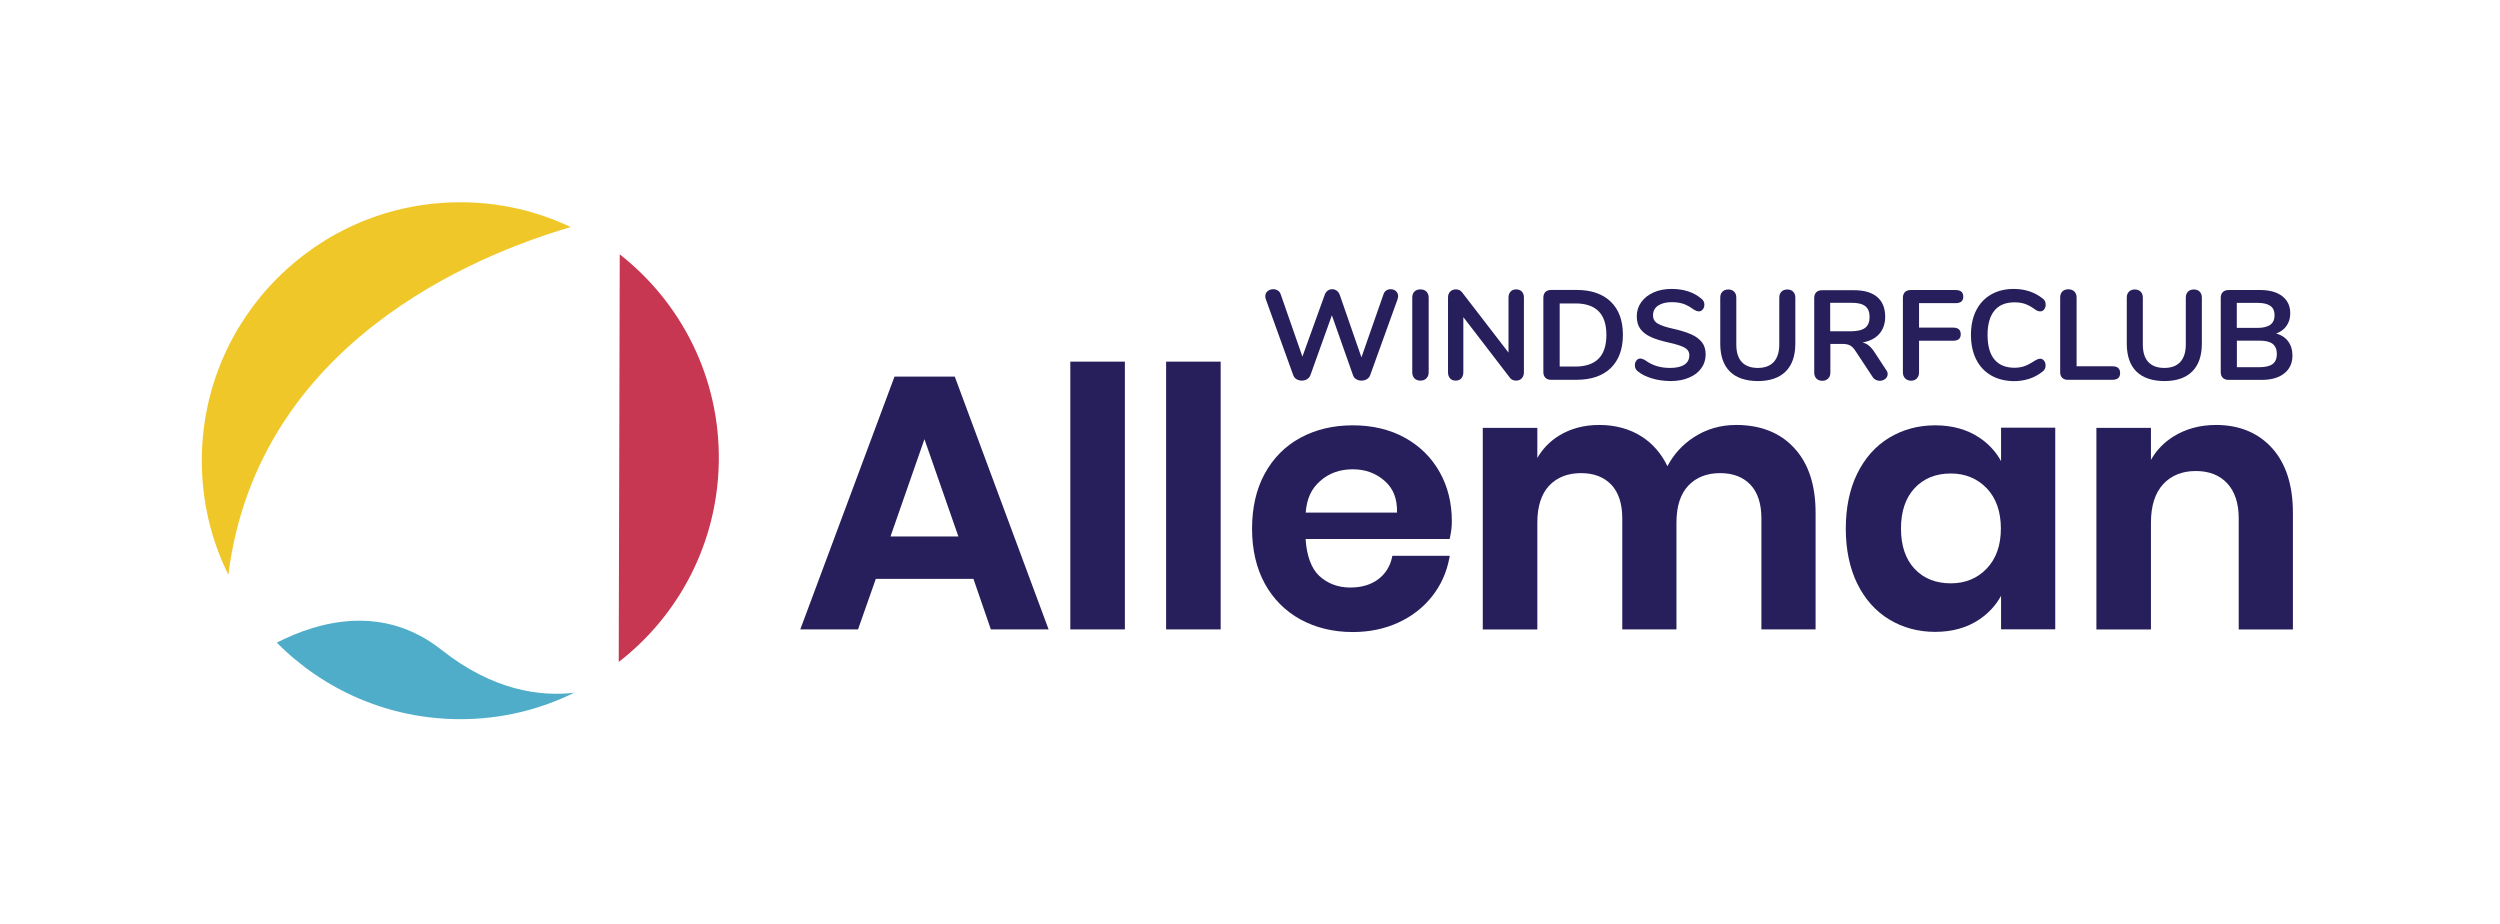
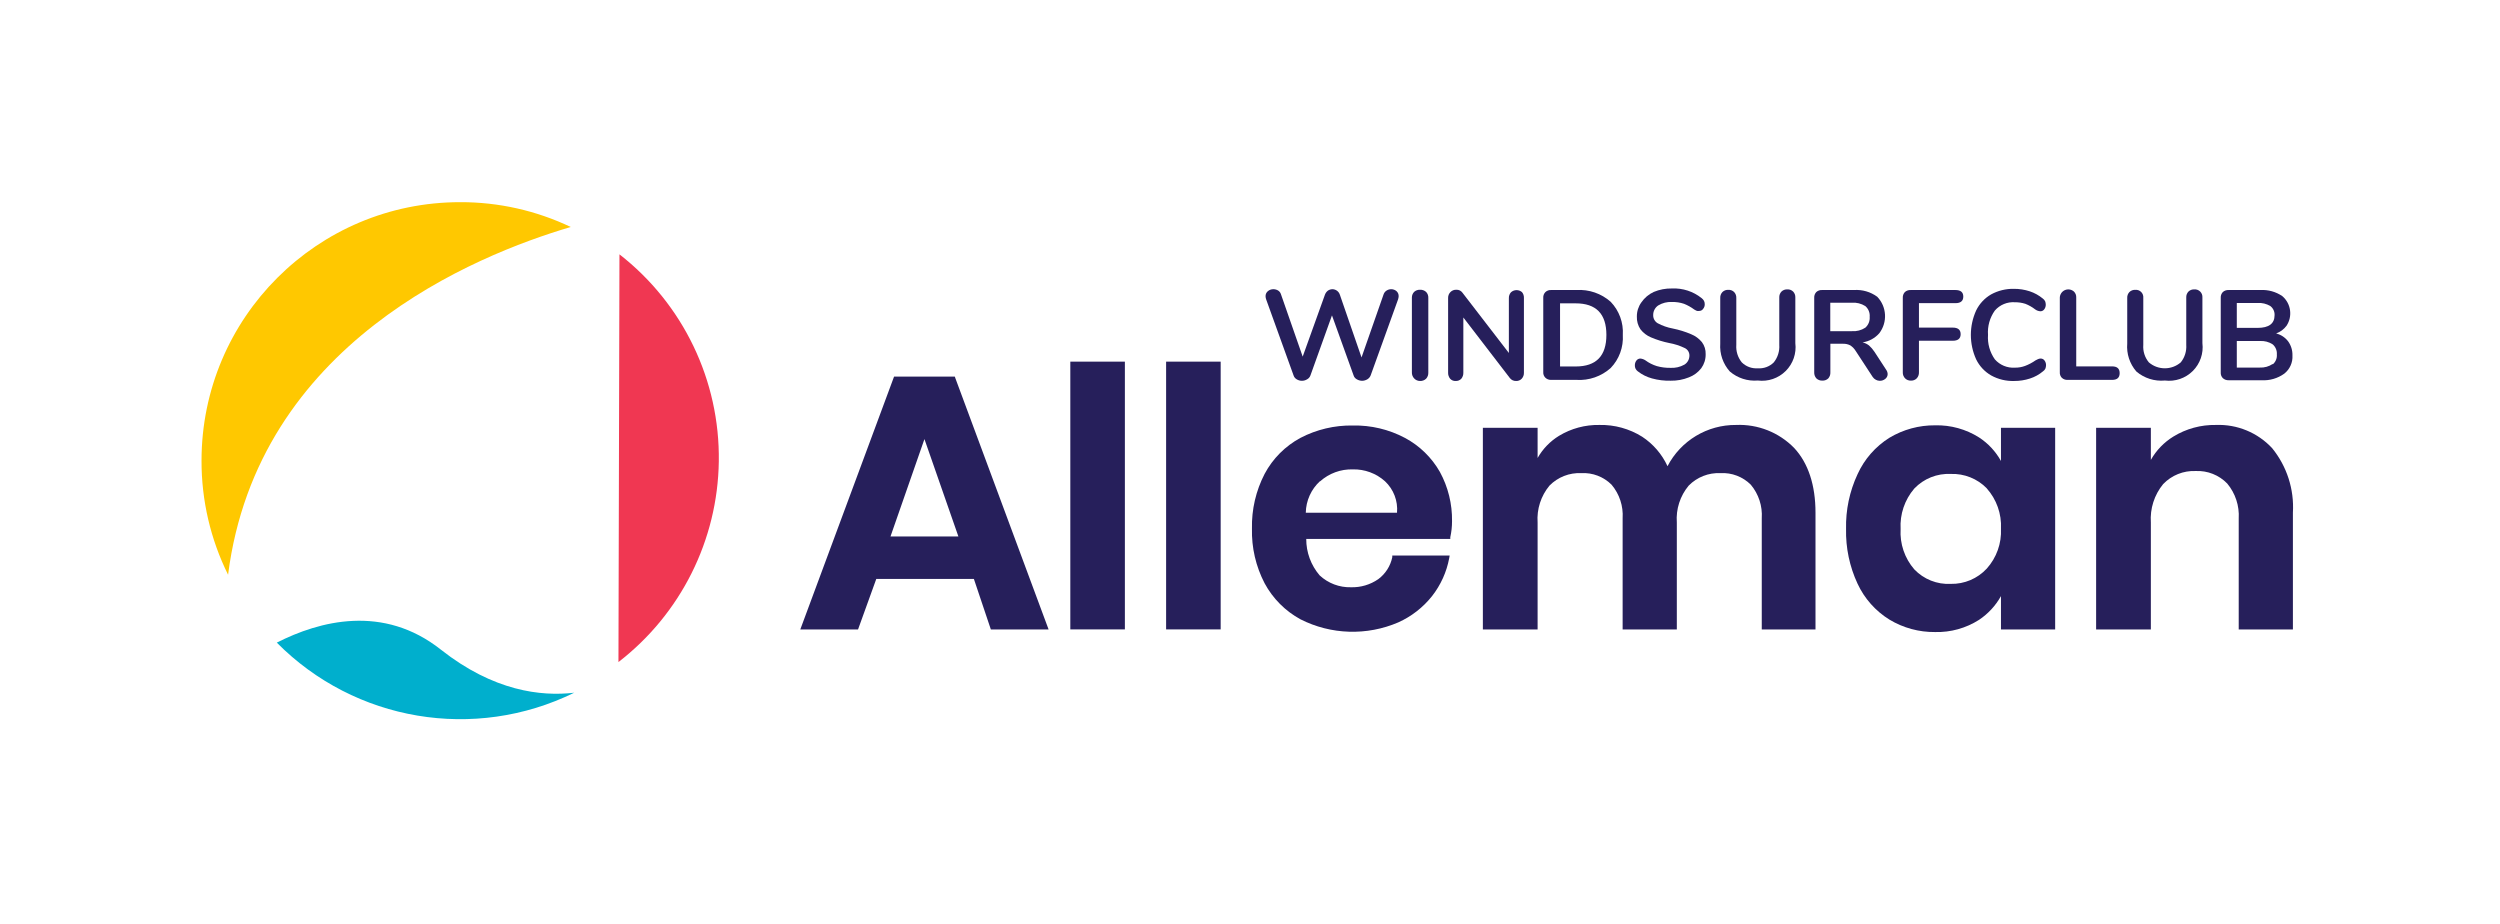
- <svg xmlns="http://www.w3.org/2000/svg" version="1.1" x="0px" y="0px" viewBox="0 0 274.03 101.24" style="enable-background:new 0 0 274.03 101.24;" xml:space="preserve">
-   <style type="text/css">
- 	.st0{fill:#F0C728;}
- 	.st1{fill:#50ADC9;}
- 	.st2{fill:#C73752;}
- 	.st3{fill:#261F5B;}
- </style>
-   <g id="Achtergrond">
- </g>
-   <g id="Logo">
-     <g>
-       <path class="st0" d="M25.03,63c-1.87-3.77-2.91-8.01-2.91-12.5c0-15.65,12.69-28.33,28.33-28.33c4.33,0,8.44,0.97,12.11,2.72    C52.01,27.97,28.22,37.67,25.03,63z" />
-       <path class="st1" d="M62.94,75.93c-3.77,1.86-8,2.9-12.48,2.9c-7.87,0-14.99-3.21-20.12-8.39c4.68-2.39,11.68-4.24,18.04,0.78    C54.09,75.75,59.3,76.36,62.94,75.93z" />
-       <path class="st2" d="M78.79,50.57c-0.13,8.97-4.4,16.9-10.97,21.99l0.11-44.68C74.65,33.14,78.92,41.37,78.79,50.57z" />
-     </g>
-     <g>
-       <g>
-         <path class="st3" d="M104.66,41.28h-6.61L87.72,68.99h6.33L96,63.45h10.7l1.91,5.54h6.33l-10.23-27.56L104.66,41.28z      M105.05,58.8h-7.44l3.72-10.66L105.05,58.8z" />
-       </g>
-       <g>
-         <rect x="117.32" y="39.64" class="st3" width="5.98" height="29.35" />
-       </g>
-       <g>
-         <rect x="127.82" y="39.64" class="st3" width="5.98" height="29.35" />
-       </g>
-       <g>
-         <path class="st3" d="M153.99,47.98c-1.63-0.9-3.55-1.36-5.71-1.36c-2.14,0-4.07,0.46-5.73,1.36c-1.67,0.9-2.99,2.23-3.92,3.94     c-0.93,1.7-1.39,3.73-1.39,6.03c0,2.3,0.47,4.32,1.39,6.01c0.93,1.7,2.25,3.02,3.92,3.94c1.67,0.91,3.6,1.38,5.73,1.38     c1.82,0,3.5-0.35,5-1.04c1.5-0.69,2.74-1.66,3.7-2.88c0.96-1.22,1.59-2.62,1.88-4.16l0.05-0.28h-6.29l-0.04,0.19     c-0.22,1-0.74,1.81-1.53,2.4c-0.8,0.59-1.82,0.89-3.04,0.89c-1.36,0-2.51-0.44-3.43-1.3c-0.84-0.79-1.36-2.21-1.47-4.02h15.79     l0.04-0.19c0.14-0.67,0.2-1.16,0.2-1.75c0-2.01-0.45-3.83-1.34-5.4C156.9,50.14,155.62,48.88,153.99,47.98z M144.69,52.74     c0.96-0.87,2.17-1.3,3.59-1.3c1.39,0,2.57,0.44,3.53,1.3c0.93,0.85,1.35,1.92,1.32,3.45h-10.01     C143.24,54.66,143.73,53.59,144.69,52.74z" />
-       </g>
-       <g>
-         <path class="st3" d="M190.3,46.58c-1.7,0-3.26,0.45-4.64,1.35c-1.23,0.8-2.2,1.86-2.89,3.17c-0.66-1.37-1.6-2.46-2.79-3.23     c-1.32-0.85-2.89-1.29-4.68-1.29c-1.68,0-3.17,0.4-4.44,1.19c-0.98,0.61-1.77,1.42-2.35,2.43v-3.3h-5.98v22.1h5.98V57.28     c0-1.78,0.44-3.14,1.3-4.05c0.86-0.91,2.04-1.37,3.49-1.37c1.41,0,2.52,0.43,3.32,1.27c0.8,0.85,1.2,2.09,1.2,3.68v12.18h5.94     V57.28c0-1.78,0.44-3.14,1.3-4.05c0.86-0.91,2.03-1.37,3.49-1.37c1.41,0,2.52,0.43,3.32,1.27c0.8,0.85,1.2,2.09,1.2,3.68v12.18     h5.94v-12.8c0-3.04-0.79-5.42-2.35-7.09C195.13,47.43,192.98,46.58,190.3,46.58z" />
-       </g>
-       <g>
-         <path class="st3" d="M219.33,50.53c-0.57-1.04-1.38-1.91-2.4-2.58v0c-1.33-0.88-2.95-1.33-4.81-1.33c-1.86,0-3.55,0.46-5.04,1.36     c-1.49,0.9-2.67,2.23-3.51,3.94c-0.83,1.7-1.25,3.73-1.25,6.02c0,2.29,0.42,4.31,1.25,6.02c0.84,1.71,2.02,3.04,3.51,3.94     c1.49,0.9,3.18,1.36,5.04,1.36c1.86,0,3.48-0.45,4.82-1.35c1.02-0.68,1.83-1.56,2.4-2.6v3.67h5.94v-22.1h-5.94V50.53z      M217.77,53.52c1.03,1.08,1.55,2.57,1.55,4.42c0,1.83-0.52,3.3-1.55,4.38c-1.03,1.08-2.35,1.62-3.94,1.62     c-1.64,0-2.97-0.53-3.96-1.58c-0.99-1.05-1.5-2.54-1.5-4.42c0-1.88,0.5-3.37,1.5-4.44c0.99-1.06,2.32-1.6,3.96-1.6     C215.42,51.9,216.74,52.45,217.77,53.52z" />
-       </g>
-       <g>
-         <path class="st3" d="M249.05,49.12L249.05,49.12c-1.52-1.68-3.59-2.54-6.15-2.54c-1.75,0-3.33,0.43-4.67,1.27     c-1.04,0.65-1.87,1.51-2.46,2.56v-3.51h-5.98v22.1h5.98V57.28c0-1.83,0.45-3.24,1.34-4.21c0.89-0.96,2.09-1.44,3.57-1.44     c1.46,0,2.62,0.45,3.45,1.35c0.84,0.9,1.26,2.19,1.26,3.84v12.18h5.94v-12.8C251.33,53.17,250.56,50.8,249.05,49.12z" />
-       </g>
-     </g>
-     <g>
-       <path class="st3" d="M151.95,31.84c0.14-0.09,0.31-0.14,0.48-0.14c0.22,0,0.42,0.07,0.58,0.21c0.16,0.14,0.24,0.33,0.24,0.56    c0,0.08-0.02,0.21-0.07,0.36l-3,8.31c-0.07,0.19-0.2,0.33-0.37,0.43c-0.17,0.1-0.36,0.15-0.57,0.15s-0.4-0.05-0.57-0.15    c-0.18-0.1-0.3-0.25-0.36-0.43l-2.32-6.58l-2.36,6.58c-0.08,0.19-0.2,0.33-0.37,0.43c-0.17,0.1-0.36,0.15-0.57,0.15    s-0.39-0.05-0.57-0.15c-0.17-0.1-0.29-0.25-0.36-0.43l-3-8.31c-0.05-0.14-0.07-0.26-0.07-0.36c0-0.23,0.09-0.42,0.26-0.56    c0.17-0.14,0.38-0.21,0.61-0.21c0.19,0,0.35,0.05,0.5,0.14c0.15,0.09,0.26,0.23,0.32,0.42l2.38,6.83l2.45-6.79    c0.07-0.19,0.17-0.33,0.32-0.44c0.15-0.11,0.31-0.16,0.49-0.16s0.34,0.05,0.5,0.16c0.15,0.11,0.26,0.26,0.33,0.45l2.38,6.86    l2.42-6.92C151.71,32.07,151.81,31.93,151.95,31.84z" />
-       <path class="st3" d="M155.04,41.47c-0.16-0.17-0.24-0.39-0.24-0.66v-8.2c0-0.27,0.08-0.49,0.24-0.65    c0.16-0.16,0.38-0.24,0.65-0.24c0.28,0,0.5,0.08,0.66,0.24c0.16,0.16,0.25,0.38,0.25,0.65v8.2c0,0.27-0.08,0.49-0.25,0.66    c-0.16,0.17-0.38,0.25-0.66,0.25C155.42,41.72,155.21,41.64,155.04,41.47z" />
-       <path class="st3" d="M166.81,31.96c0.15,0.16,0.23,0.38,0.23,0.65v8.2c0,0.27-0.08,0.49-0.24,0.66c-0.16,0.17-0.36,0.25-0.62,0.25    c-0.3,0-0.53-0.11-0.68-0.32l-5.1-6.64v6.05c0,0.27-0.08,0.49-0.22,0.66c-0.15,0.17-0.35,0.25-0.62,0.25    c-0.26,0-0.47-0.08-0.62-0.25c-0.15-0.17-0.22-0.39-0.22-0.66v-8.2c0-0.27,0.08-0.49,0.24-0.65c0.16-0.16,0.37-0.24,0.63-0.24    c0.29,0,0.51,0.11,0.67,0.32l5.09,6.61v-6.04c0-0.27,0.08-0.49,0.23-0.65c0.15-0.16,0.36-0.24,0.61-0.24    C166.45,31.72,166.66,31.8,166.81,31.96z" />
-       <path class="st3" d="M169.4,41.41c-0.15-0.15-0.23-0.36-0.23-0.63v-8.15c0-0.27,0.08-0.48,0.23-0.63    c0.15-0.15,0.37-0.22,0.64-0.22h2.77c1.61,0,2.86,0.43,3.75,1.29c0.89,0.86,1.33,2.07,1.33,3.63c0,1.56-0.45,2.78-1.33,3.64    c-0.89,0.86-2.14,1.29-3.75,1.29h-2.77C169.76,41.64,169.55,41.56,169.4,41.41z M176.08,36.71c0-2.3-1.13-3.45-3.4-3.45h-1.72    v6.92h1.72C174.95,40.17,176.08,39.02,176.08,36.71z" />
-       <path class="st3" d="M181.08,41.48c-0.64-0.19-1.16-0.45-1.56-0.78c-0.21-0.16-0.32-0.38-0.32-0.67c0-0.2,0.06-0.37,0.17-0.51    s0.25-0.22,0.41-0.22c0.17,0,0.36,0.07,0.57,0.2c0.4,0.29,0.82,0.5,1.26,0.63c0.44,0.13,0.92,0.2,1.45,0.2    c0.68,0,1.2-0.12,1.57-0.36s0.54-0.58,0.54-1.04c0-0.35-0.17-0.63-0.51-0.82c-0.34-0.19-0.91-0.38-1.7-0.55    c-0.82-0.18-1.49-0.38-2-0.62c-0.51-0.23-0.9-0.53-1.16-0.89s-0.39-0.82-0.39-1.38c0-0.58,0.16-1.09,0.49-1.55    c0.33-0.46,0.78-0.81,1.36-1.07c0.58-0.26,1.24-0.38,1.96-0.38c1.33,0,2.42,0.35,3.26,1.06c0.12,0.1,0.21,0.2,0.26,0.3    c0.05,0.1,0.08,0.22,0.08,0.37c0,0.2-0.06,0.37-0.17,0.51c-0.12,0.14-0.25,0.22-0.41,0.22c-0.09,0-0.18-0.01-0.26-0.04    c-0.08-0.03-0.18-0.08-0.31-0.15c-0.38-0.28-0.75-0.49-1.11-0.62c-0.36-0.13-0.8-0.2-1.32-0.2c-0.63,0-1.13,0.13-1.5,0.38    c-0.37,0.26-0.55,0.61-0.55,1.07c0,0.38,0.16,0.68,0.49,0.88c0.33,0.21,0.88,0.4,1.66,0.57c0.83,0.19,1.5,0.39,2.02,0.62    c0.52,0.23,0.91,0.52,1.19,0.87c0.27,0.35,0.41,0.8,0.41,1.33c0,0.58-0.16,1.09-0.48,1.53c-0.32,0.44-0.77,0.79-1.36,1.03    c-0.58,0.25-1.25,0.37-2.01,0.37C182.39,41.76,181.71,41.67,181.08,41.48z" />
-       <path class="st3" d="M189.61,40.72c-0.7-0.7-1.05-1.72-1.05-3.06v-5.04c0-0.27,0.08-0.49,0.24-0.65c0.16-0.16,0.37-0.24,0.64-0.24    c0.27,0,0.48,0.08,0.64,0.24c0.16,0.16,0.24,0.38,0.24,0.65v5.14c0,0.85,0.2,1.49,0.6,1.92c0.4,0.43,0.99,0.65,1.76,0.65    c0.76,0,1.35-0.22,1.75-0.66c0.4-0.44,0.6-1.08,0.6-1.91v-5.14c0-0.27,0.08-0.49,0.24-0.65c0.16-0.16,0.37-0.24,0.64-0.24    s0.48,0.08,0.64,0.24c0.16,0.16,0.24,0.38,0.24,0.65v5.04c0,1.33-0.35,2.35-1.05,3.05c-0.7,0.7-1.72,1.06-3.06,1.06    C191.33,41.76,190.31,41.41,189.61,40.72z" />
-       <path class="st3" d="M206.91,41c0,0.21-0.09,0.39-0.26,0.53c-0.17,0.14-0.38,0.21-0.61,0.21c-0.15,0-0.29-0.04-0.43-0.1    c-0.13-0.07-0.25-0.17-0.34-0.31l-1.86-2.82c-0.19-0.3-0.38-0.51-0.59-0.63c-0.21-0.12-0.48-0.18-0.82-0.18h-1.37v3.13    c0,0.28-0.08,0.5-0.24,0.66c-0.16,0.16-0.37,0.25-0.64,0.25c-0.27,0-0.49-0.08-0.65-0.25c-0.16-0.16-0.24-0.38-0.24-0.66v-8.17    c0-0.27,0.08-0.48,0.23-0.63c0.15-0.15,0.37-0.22,0.64-0.22h3.49c1.12,0,1.97,0.25,2.55,0.75c0.58,0.5,0.87,1.22,0.87,2.16    c0,0.76-0.22,1.39-0.65,1.88c-0.43,0.49-1.05,0.8-1.84,0.94c0.27,0.06,0.51,0.18,0.71,0.35c0.2,0.17,0.41,0.4,0.6,0.7l1.27,1.94    C206.85,40.67,206.91,40.84,206.91,41z M204.46,35.92c0.32-0.26,0.47-0.65,0.47-1.18c0-0.54-0.16-0.93-0.47-1.18    c-0.32-0.25-0.82-0.37-1.5-0.37h-2.35v3.12h2.35C203.65,36.3,204.15,36.17,204.46,35.92z" />
-       <path class="st3" d="M208.82,41.47c-0.16-0.17-0.24-0.39-0.24-0.66v-8.17c0-0.27,0.08-0.48,0.23-0.63    c0.15-0.15,0.37-0.22,0.64-0.22h4.9c0.57,0,0.85,0.24,0.85,0.73c0,0.47-0.28,0.71-0.85,0.71h-4v2.68h3.72    c0.57,0,0.85,0.24,0.85,0.73c0,0.48-0.28,0.71-0.85,0.71h-3.72v3.47c0,0.27-0.08,0.49-0.24,0.66c-0.16,0.17-0.37,0.25-0.64,0.25    C209.2,41.72,208.98,41.64,208.82,41.47z" />
-       <path class="st3" d="M218.25,41.15c-0.71-0.41-1.26-1-1.64-1.76s-0.57-1.66-0.57-2.68c0-1.03,0.19-1.92,0.57-2.68    c0.38-0.76,0.93-1.34,1.64-1.75c0.71-0.41,1.54-0.61,2.49-0.61c0.62,0,1.19,0.09,1.73,0.27c0.54,0.18,1.02,0.45,1.44,0.79    c0.12,0.09,0.21,0.19,0.25,0.29s0.07,0.23,0.07,0.38c0,0.21-0.06,0.38-0.17,0.52c-0.11,0.14-0.25,0.21-0.41,0.21    c-0.19,0-0.38-0.06-0.57-0.2c-0.4-0.3-0.77-0.5-1.12-0.62c-0.34-0.12-0.73-0.17-1.15-0.17c-0.97,0-1.7,0.3-2.2,0.91    c-0.5,0.61-0.75,1.5-0.75,2.67c0,1.18,0.25,2.08,0.75,2.68s1.23,0.91,2.2,0.91c0.4,0,0.77-0.06,1.11-0.18    c0.34-0.12,0.72-0.33,1.15-0.61c0.09-0.06,0.19-0.1,0.28-0.14c0.09-0.04,0.19-0.06,0.29-0.06c0.16,0,0.29,0.07,0.41,0.21    c0.11,0.14,0.17,0.31,0.17,0.52c0,0.14-0.02,0.26-0.07,0.37c-0.05,0.11-0.13,0.21-0.25,0.3c-0.42,0.34-0.9,0.61-1.44,0.79    c-0.54,0.18-1.12,0.27-1.73,0.27C219.79,41.76,218.96,41.56,218.25,41.15z" />
-       <path class="st3" d="M226.04,41.41c-0.15-0.15-0.22-0.35-0.22-0.62v-8.19c0-0.27,0.08-0.49,0.24-0.65    c0.16-0.16,0.38-0.24,0.65-0.24c0.28,0,0.5,0.08,0.66,0.24c0.16,0.16,0.25,0.38,0.25,0.65v7.55h3.93c0.56,0,0.84,0.25,0.84,0.74    c0,0.49-0.28,0.74-0.84,0.74h-4.88C226.4,41.64,226.19,41.56,226.04,41.41z" />
-       <path class="st3" d="M234.17,40.72c-0.7-0.7-1.05-1.72-1.05-3.06v-5.04c0-0.27,0.08-0.49,0.24-0.65c0.16-0.16,0.37-0.24,0.64-0.24    c0.27,0,0.48,0.08,0.64,0.24c0.16,0.16,0.24,0.38,0.24,0.65v5.14c0,0.85,0.2,1.49,0.6,1.92c0.4,0.43,0.99,0.65,1.76,0.65    c0.76,0,1.35-0.22,1.75-0.66c0.4-0.44,0.6-1.08,0.6-1.91v-5.14c0-0.27,0.08-0.49,0.24-0.65c0.16-0.16,0.37-0.24,0.64-0.24    s0.48,0.08,0.64,0.24c0.16,0.16,0.24,0.38,0.24,0.65v5.04c0,1.33-0.35,2.35-1.05,3.05c-0.7,0.7-1.72,1.06-3.06,1.06    C235.9,41.76,234.87,41.41,234.17,40.72z" />
-       <path class="st3" d="M250.81,37.42c0.31,0.42,0.47,0.93,0.47,1.54c0,0.84-0.3,1.5-0.9,1.97c-0.6,0.48-1.43,0.71-2.48,0.71h-3.61    c-0.27,0-0.48-0.07-0.64-0.22c-0.15-0.15-0.23-0.36-0.23-0.63v-8.15c0-0.27,0.08-0.48,0.23-0.63c0.15-0.15,0.37-0.22,0.64-0.22    h3.47c1.02,0,1.83,0.23,2.41,0.68c0.58,0.45,0.87,1.08,0.87,1.89c0,0.52-0.14,0.97-0.41,1.36s-0.65,0.66-1.14,0.84    C250.06,36.71,250.5,37,250.81,37.42z M245.18,35.94h2.28c1.24,0,1.86-0.46,1.86-1.38c0-0.47-0.15-0.81-0.46-1.03    s-0.77-0.33-1.4-0.33h-2.28V35.94z M249.12,39.89c0.3-0.23,0.45-0.6,0.45-1.09c0-0.49-0.15-0.86-0.45-1.1s-0.78-0.36-1.42-0.36    h-2.51v2.91h2.51C248.35,40.24,248.83,40.12,249.12,39.89z" />
-     </g>
-   </g>
+ <svg xmlns="http://www.w3.org/2000/svg" id="Logo" viewBox="0 0 274.03 101.24">
+   <defs>
+     <style>.cls-1{fill:#ffc800;}.cls-2{fill:#00afcd;}.cls-3{fill:#f03752;}.cls-4{fill:#261f5b;}</style>
+   </defs>
+   <path class="cls-1" d="M25,63a28,28,0,0,1-2.91-12.5A28.34,28.34,0,0,1,50.45,22.16a28,28,0,0,1,12.11,2.72C52,28,28.22,37.67,25,63Z" />
+   <path class="cls-2" d="M62.94,75.93a28.31,28.31,0,0,1-32.6-5.49c4.68-2.38,11.67-4.24,18,.78C54.09,75.75,59.3,76.36,62.94,75.93Z" />
+   <path class="cls-3" d="M78.79,50.57a28.29,28.29,0,0,1-11,22l.11-44.69A28.24,28.24,0,0,1,78.79,50.57Z" />
+   <path class="cls-4" d="M104.66,41.28H98L87.72,69h6.33l2-5.54h10.7L108.61,69h6.33L104.71,41.43Zm.39,17.52H97.61l3.72-10.67Z" />
+   <rect class="cls-4" x="117.32" y="39.64" width="5.98" height="29.35" />
+   <rect class="cls-4" x="127.82" y="39.64" width="5.98" height="29.35" />
+   <path class="cls-4" d="M154,48a11.69,11.69,0,0,0-5.72-1.36A12,12,0,0,0,142.54,48a9.6,9.6,0,0,0-3.92,3.94,12.42,12.42,0,0,0-1.39,6,12.32,12.32,0,0,0,1.39,6,9.78,9.78,0,0,0,3.92,3.94,12.66,12.66,0,0,0,10.73.34,9.91,9.91,0,0,0,3.7-2.88,9.61,9.61,0,0,0,1.88-4.16l.05-.29h-6.29l0,.19a4,4,0,0,1-1.53,2.4,5,5,0,0,1-3,.89,4.85,4.85,0,0,1-3.43-1.3,6.1,6.1,0,0,1-1.47-4h15.79l0-.19a7.92,7.92,0,0,0,.19-1.75,10.94,10.94,0,0,0-1.33-5.4A9.63,9.63,0,0,0,154,48Zm-9.3,4.76a5.16,5.16,0,0,1,3.58-1.31,5.1,5.1,0,0,1,3.53,1.3,4.22,4.22,0,0,1,1.32,3.45h-10A4.8,4.8,0,0,1,144.69,52.74Z" />
+   <path class="cls-4" d="M190.3,46.58a8.39,8.39,0,0,0-7.52,4.52A7.74,7.74,0,0,0,180,47.87a8.49,8.49,0,0,0-4.68-1.29,8.25,8.25,0,0,0-4.43,1.19,6.76,6.76,0,0,0-2.35,2.43V46.89h-6V69h6V57.28a5.71,5.71,0,0,1,1.3-4.05,4.59,4.59,0,0,1,3.49-1.37,4.36,4.36,0,0,1,3.32,1.27,5.2,5.2,0,0,1,1.21,3.68V69h5.94V57.28a5.67,5.67,0,0,1,1.3-4.05,4.59,4.59,0,0,1,3.49-1.37,4.36,4.36,0,0,1,3.32,1.27,5.19,5.19,0,0,1,1.2,3.68V69H199V56.19c0-3-.79-5.43-2.34-7.09A8.4,8.4,0,0,0,190.3,46.58Z" />
+   <path class="cls-4" d="M219.33,50.53a7.32,7.32,0,0,0-2.4-2.58h0a8.62,8.62,0,0,0-4.82-1.33,9.59,9.59,0,0,0-5,1.36,9.19,9.19,0,0,0-3.5,4,13.47,13.47,0,0,0-1.26,6,13.52,13.52,0,0,0,1.26,6,9.16,9.16,0,0,0,3.5,3.94,9.5,9.5,0,0,0,5,1.36,8.54,8.54,0,0,0,4.82-1.34,7.55,7.55,0,0,0,2.4-2.6V69h5.94V46.89h-5.94Zm-1.56,3a6.18,6.18,0,0,1,1.56,4.42,6.11,6.11,0,0,1-1.56,4.38A5.23,5.23,0,0,1,213.83,64a5.16,5.16,0,0,1-4-1.59,6.18,6.18,0,0,1-1.5-4.42,6.26,6.26,0,0,1,1.5-4.44,5.18,5.18,0,0,1,4-1.6A5.25,5.25,0,0,1,217.77,53.52Z" />
+   <path class="cls-4" d="M249.05,49.12h0a8,8,0,0,0-6.15-2.54,8.64,8.64,0,0,0-4.67,1.27,7.12,7.12,0,0,0-2.47,2.56V46.89h-6V69h6V57.28a6,6,0,0,1,1.34-4.21,4.66,4.66,0,0,1,3.58-1.44A4.52,4.52,0,0,1,244.13,53a5.47,5.47,0,0,1,1.26,3.84V69h5.94V56.19A10.24,10.24,0,0,0,249.05,49.12Z" />
+   <path class="cls-4" d="M152,31.84a.93.93,0,0,1,.49-.14.88.88,0,0,1,.58.21.71.71,0,0,1,.24.56,1.23,1.23,0,0,1-.07.36l-3,8.32a.87.87,0,0,1-.37.43,1.14,1.14,0,0,1-.57.16,1.17,1.17,0,0,1-.57-.16.73.73,0,0,1-.36-.43L146,34.57l-2.36,6.58a.78.78,0,0,1-.37.43,1.08,1.08,0,0,1-1.13,0,.75.75,0,0,1-.35-.43l-3-8.32a1.08,1.08,0,0,1-.07-.36.7.7,0,0,1,.26-.56.92.92,0,0,1,.61-.21,1,1,0,0,1,.5.14.73.73,0,0,1,.32.42l2.38,6.83,2.44-6.79a1,1,0,0,1,.32-.44.89.89,0,0,1,.49-.16.87.87,0,0,1,.83.62l2.37,6.86,2.42-6.92A.8.8,0,0,1,152,31.84Z" />
+   <path class="cls-4" d="M155,41.47a.92.92,0,0,1-.24-.66v-8.2A.88.88,0,0,1,155,32a.9.9,0,0,1,.65-.24.93.93,0,0,1,.67.24.88.88,0,0,1,.24.65v8.2a.92.92,0,0,1-.24.66.9.9,0,0,1-.67.25A.87.87,0,0,1,155,41.47Z" />
+   <path class="cls-4" d="M166.81,32a.92.92,0,0,1,.23.65v8.2a.92.92,0,0,1-.24.66.79.79,0,0,1-.61.25.82.82,0,0,1-.69-.32l-5.1-6.64v6.05a1,1,0,0,1-.22.66.79.79,0,0,1-.62.25.76.76,0,0,1-.61-.25,1,1,0,0,1-.22-.66v-8.2A.88.88,0,0,1,159,32a.85.85,0,0,1,.63-.24.77.77,0,0,1,.67.32l5.09,6.61v-6a.92.92,0,0,1,.23-.65.91.91,0,0,1,1.23,0Z" />
+   <path class="cls-4" d="M169.4,41.41a.78.78,0,0,1-.24-.62V32.64a.82.82,0,0,1,.24-.63.85.85,0,0,1,.63-.22h2.77a5.17,5.17,0,0,1,3.75,1.29,4.81,4.81,0,0,1,1.33,3.63,4.81,4.81,0,0,1-1.33,3.63,5.14,5.14,0,0,1-3.75,1.3H170A.85.85,0,0,1,169.4,41.41Zm6.68-4.7q0-3.47-3.39-3.46H171v6.92h1.72Q176.08,40.17,176.08,36.71Z" />
+   <path class="cls-4" d="M181.08,41.48a4.39,4.39,0,0,1-1.56-.78.77.77,0,0,1-.32-.67.85.85,0,0,1,.17-.51.55.55,0,0,1,.41-.22,1.18,1.18,0,0,1,.58.2,4.2,4.2,0,0,0,1.25.63,5.16,5.16,0,0,0,1.46.19,2.82,2.82,0,0,0,1.56-.35,1.16,1.16,0,0,0,.55-1,.89.89,0,0,0-.51-.82,6.57,6.57,0,0,0-1.7-.55,10.39,10.39,0,0,1-2-.62,2.83,2.83,0,0,1-1.16-.89,2.35,2.35,0,0,1-.39-1.39,2.6,2.6,0,0,1,.49-1.55A3.34,3.34,0,0,1,181.27,32a4.94,4.94,0,0,1,2-.38,4.85,4.85,0,0,1,3.25,1.06,1,1,0,0,1,.26.3.81.81,0,0,1,.08.37.76.76,0,0,1-.18.51.49.49,0,0,1-.41.22.75.75,0,0,1-.26,0,1.85,1.85,0,0,1-.31-.16,5,5,0,0,0-1.11-.62,3.9,3.9,0,0,0-1.32-.2,2.66,2.66,0,0,0-1.51.38,1.26,1.26,0,0,0-.55,1.07,1,1,0,0,0,.49.88,5.68,5.68,0,0,0,1.66.58,10.42,10.42,0,0,1,2,.62,3,3,0,0,1,1.19.87,2.09,2.09,0,0,1,.41,1.33,2.53,2.53,0,0,1-.48,1.53,3.09,3.09,0,0,1-1.35,1,5.11,5.11,0,0,1-2,.37A7,7,0,0,1,181.08,41.48Z" />
+   <path class="cls-4" d="M189.61,40.72a4.15,4.15,0,0,1-1.05-3.06v-5a.88.88,0,0,1,.24-.65.86.86,0,0,1,.64-.24.84.84,0,0,1,.64.24.88.88,0,0,1,.24.65v5.14a2.73,2.73,0,0,0,.6,1.92,2.26,2.26,0,0,0,1.76.65,2.24,2.24,0,0,0,1.75-.65,2.76,2.76,0,0,0,.6-1.92V32.61a.88.88,0,0,1,.24-.65.86.86,0,0,1,.64-.24.84.84,0,0,1,.64.24.88.88,0,0,1,.24.65v5a3.68,3.68,0,0,1-4.11,4.1A4.19,4.19,0,0,1,189.61,40.72Z" />
+   <path class="cls-4" d="M206.91,41a.67.67,0,0,1-.26.53.92.92,0,0,1-.61.21.88.88,0,0,1-.42-.11.94.94,0,0,1-.35-.31l-1.85-2.83a2,2,0,0,0-.6-.63,1.63,1.63,0,0,0-.82-.18h-1.37v3.13a.93.93,0,0,1-.23.67.88.88,0,0,1-.65.24.9.9,0,0,1-.65-.24.93.93,0,0,1-.24-.67V32.64a.85.85,0,0,1,.23-.63.87.87,0,0,1,.64-.22h3.49a3.86,3.86,0,0,1,2.55.74,3.08,3.08,0,0,1,.22,4,3.05,3.05,0,0,1-1.83,1,1.8,1.8,0,0,1,.71.34,3.62,3.62,0,0,1,.6.7l1.27,1.95A.88.88,0,0,1,206.91,41Zm-2.45-5.08a1.43,1.43,0,0,0,.48-1.19,1.4,1.4,0,0,0-.48-1.18,2.45,2.45,0,0,0-1.49-.37h-2.35V36.3H203A2.38,2.38,0,0,0,204.46,35.92Z" />
+   <path class="cls-4" d="M208.82,41.47a.89.89,0,0,1-.25-.66V32.64a.85.85,0,0,1,.23-.63.89.89,0,0,1,.64-.22h4.9c.57,0,.86.24.86.72s-.29.72-.86.72h-4v2.68h3.71c.57,0,.86.24.86.72s-.29.72-.86.72h-3.71v3.46a.92.92,0,0,1-.24.66.83.83,0,0,1-.64.25A.85.85,0,0,1,208.82,41.47Z" />
+   <path class="cls-4" d="M218.25,41.15a4.11,4.11,0,0,1-1.64-1.76,6.48,6.48,0,0,1,0-5.36,4.11,4.11,0,0,1,1.64-1.76,5,5,0,0,1,2.49-.61,5.47,5.47,0,0,1,1.74.27,4.42,4.42,0,0,1,1.43.79.79.79,0,0,1,.26.3,1,1,0,0,1,.07.37.81.81,0,0,1-.17.52.51.51,0,0,1-.41.21,1.06,1.06,0,0,1-.57-.2A4.39,4.39,0,0,0,222,33.3a3.69,3.69,0,0,0-1.14-.17,2.66,2.66,0,0,0-2.2.91,4.09,4.09,0,0,0-.75,2.67,4.14,4.14,0,0,0,.75,2.68,2.69,2.69,0,0,0,2.2.91,3.08,3.08,0,0,0,1.11-.19,5.21,5.21,0,0,0,1.15-.61,1.83,1.83,0,0,1,.28-.14.72.72,0,0,1,.29-.06.51.51,0,0,1,.41.21.83.83,0,0,1,.17.52,1.06,1.06,0,0,1-.07.37.72.72,0,0,1-.26.3,4.24,4.24,0,0,1-1.43.79,5.47,5.47,0,0,1-1.74.27A4.89,4.89,0,0,1,218.25,41.15Z" />
+   <path class="cls-4" d="M226,41.41a.8.8,0,0,1-.22-.61V32.61a.93.93,0,0,1,1.55-.65.85.85,0,0,1,.25.65v7.55h3.93c.55,0,.83.24.83.74s-.28.74-.83.74h-4.88A.85.85,0,0,1,226,41.41Z" />
+   <path class="cls-4" d="M234.17,40.72a4.15,4.15,0,0,1-1-3.06v-5a.88.88,0,0,1,.24-.65.86.86,0,0,1,.64-.24.81.81,0,0,1,.88.89v5.14a2.68,2.68,0,0,0,.61,1.92,2.68,2.68,0,0,0,3.5,0,2.76,2.76,0,0,0,.6-1.92V32.61a.88.88,0,0,1,.24-.65.86.86,0,0,1,.64-.24.83.83,0,0,1,.89.89v5a3.68,3.68,0,0,1-4.11,4.1A4.22,4.22,0,0,1,234.17,40.72Z" />
+   <path class="cls-4" d="M250.81,37.42a2.52,2.52,0,0,1,.47,1.54,2.36,2.36,0,0,1-.9,2,3.89,3.89,0,0,1-2.48.72h-3.61a.9.9,0,0,1-.64-.23.81.81,0,0,1-.23-.62V32.64a.85.85,0,0,1,.23-.63.89.89,0,0,1,.64-.22h3.47a3.88,3.88,0,0,1,2.41.67,2.48,2.48,0,0,1,.46,3.25,2.44,2.44,0,0,1-1.14.84A2.38,2.38,0,0,1,250.81,37.42Zm-5.63-1.48h2.28c1.24,0,1.86-.47,1.86-1.39a1.18,1.18,0,0,0-.46-1,2.4,2.4,0,0,0-1.4-.34h-2.28Zm3.94,4a1.28,1.28,0,0,0,.45-1.09,1.33,1.33,0,0,0-.45-1.1,2.28,2.28,0,0,0-1.42-.37h-2.52v2.91h2.52A2.31,2.31,0,0,0,249.12,39.89Z" />
</svg>
